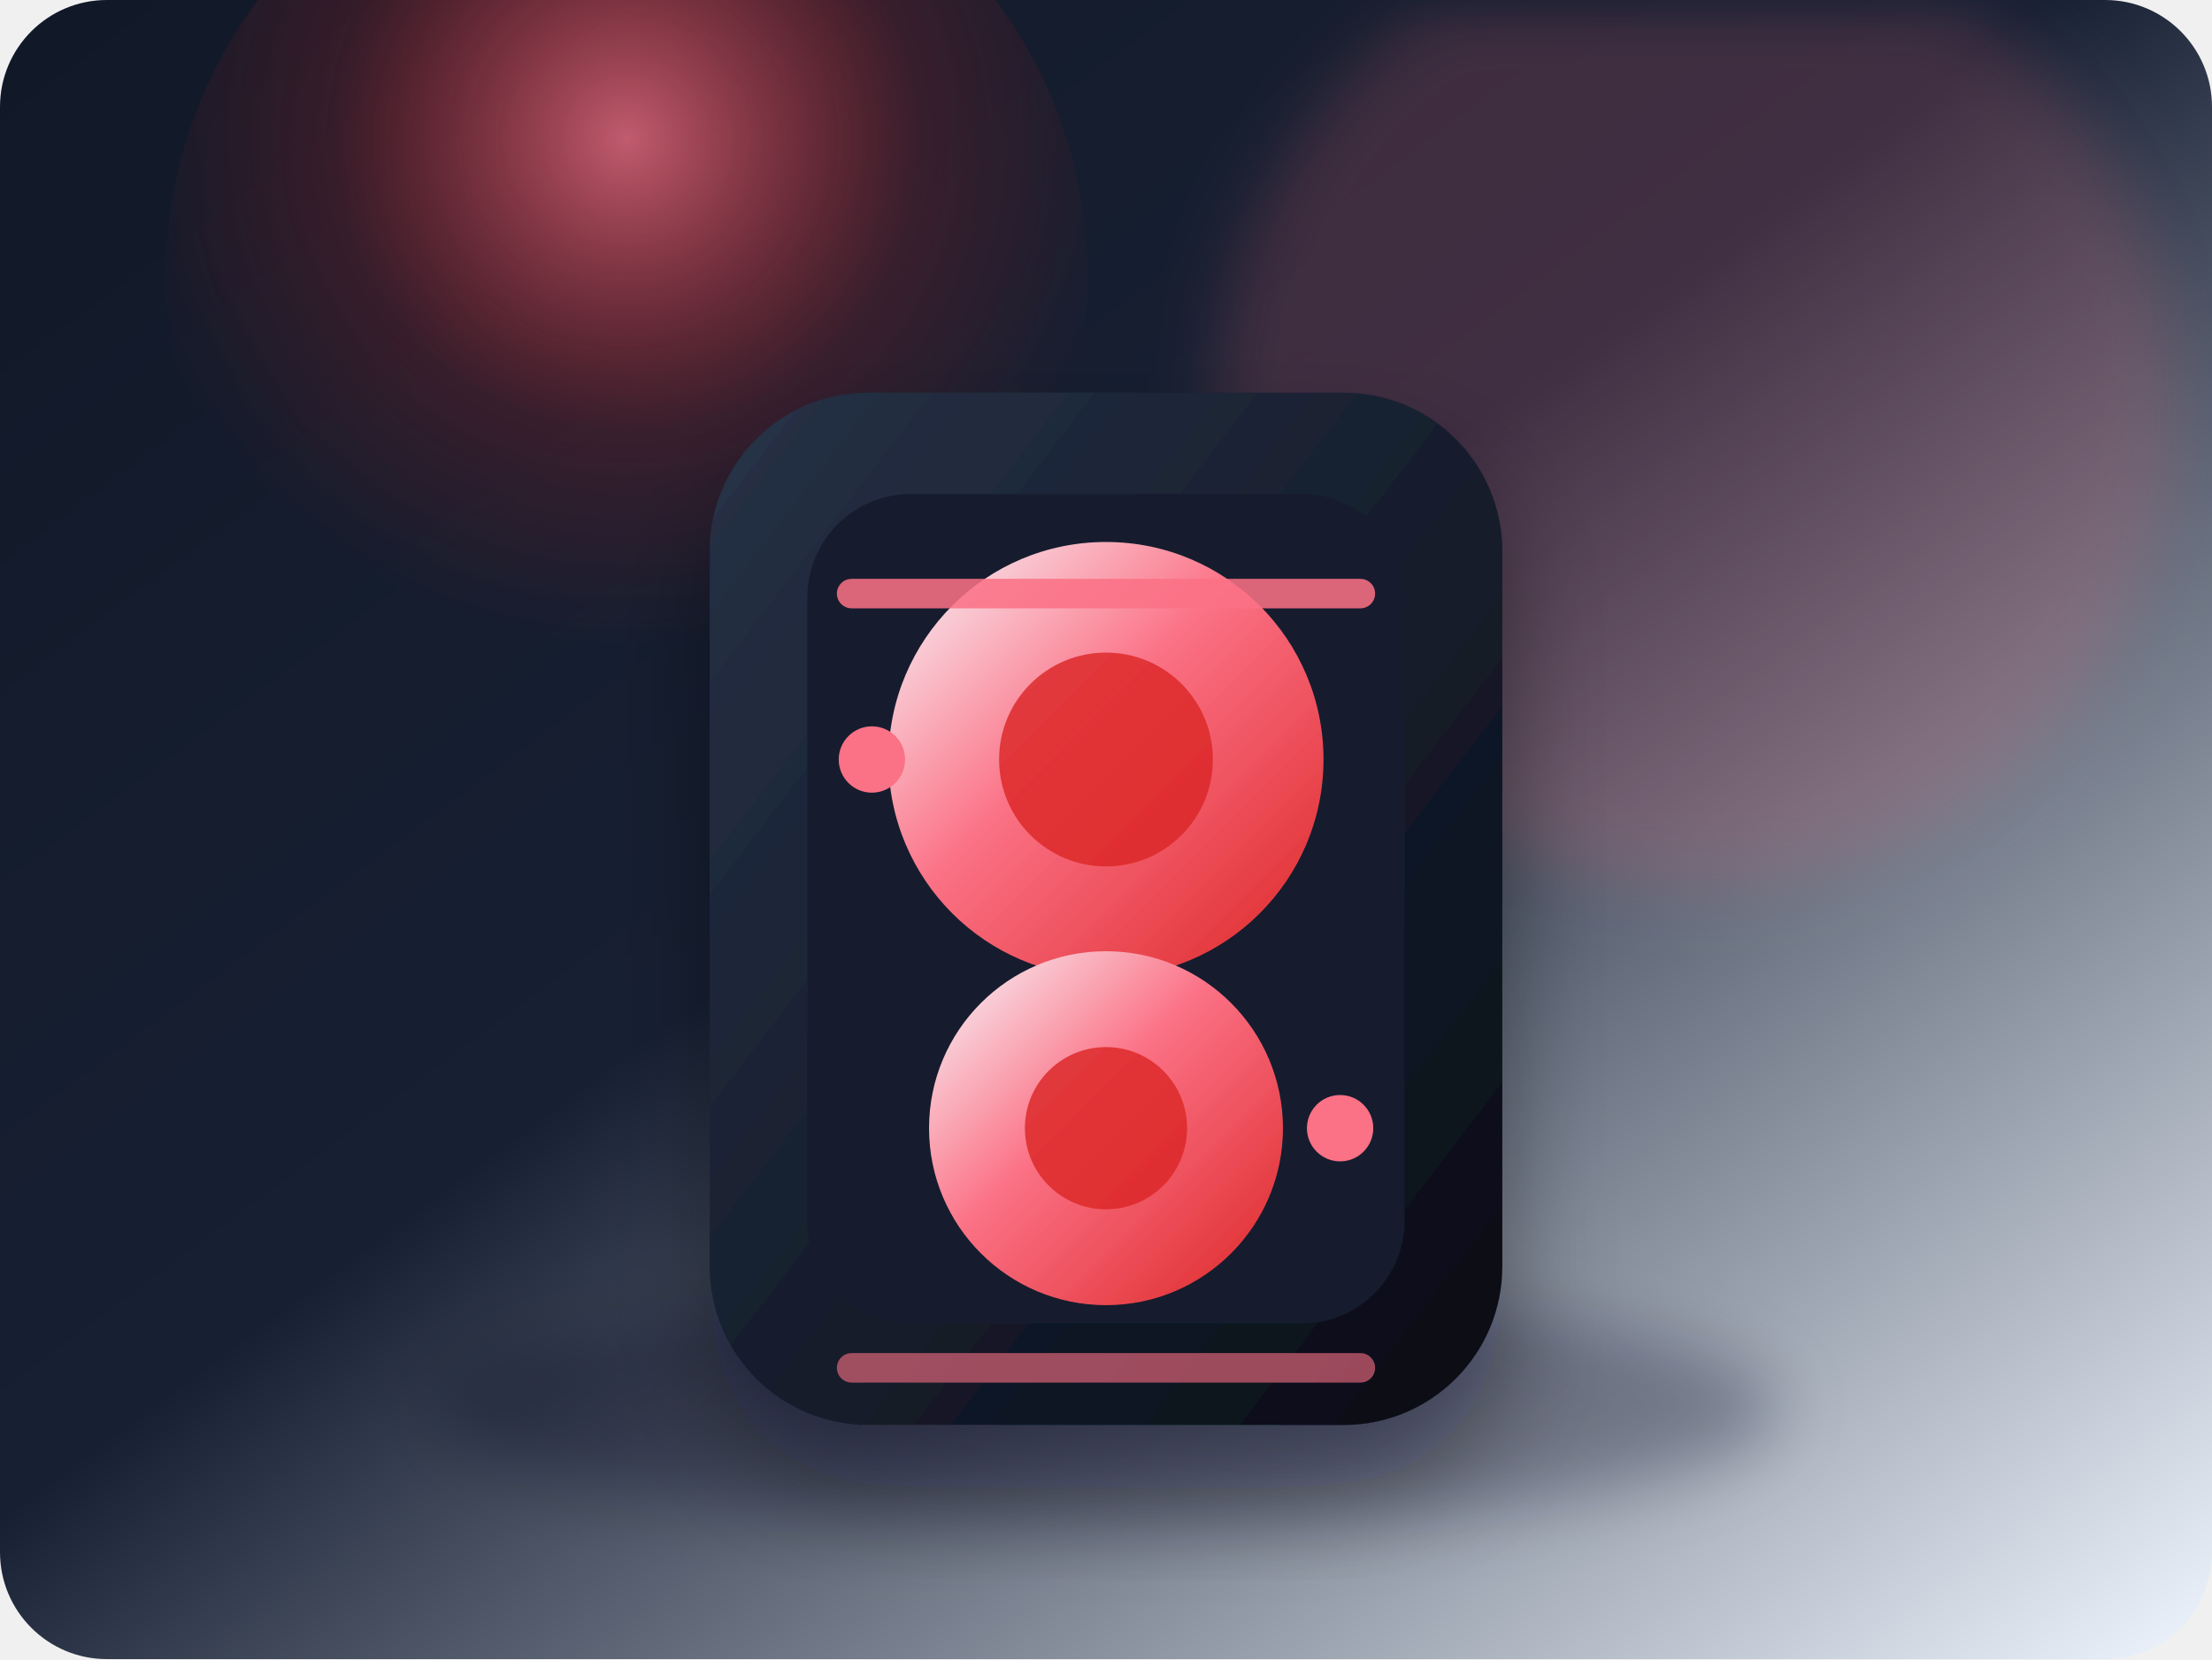
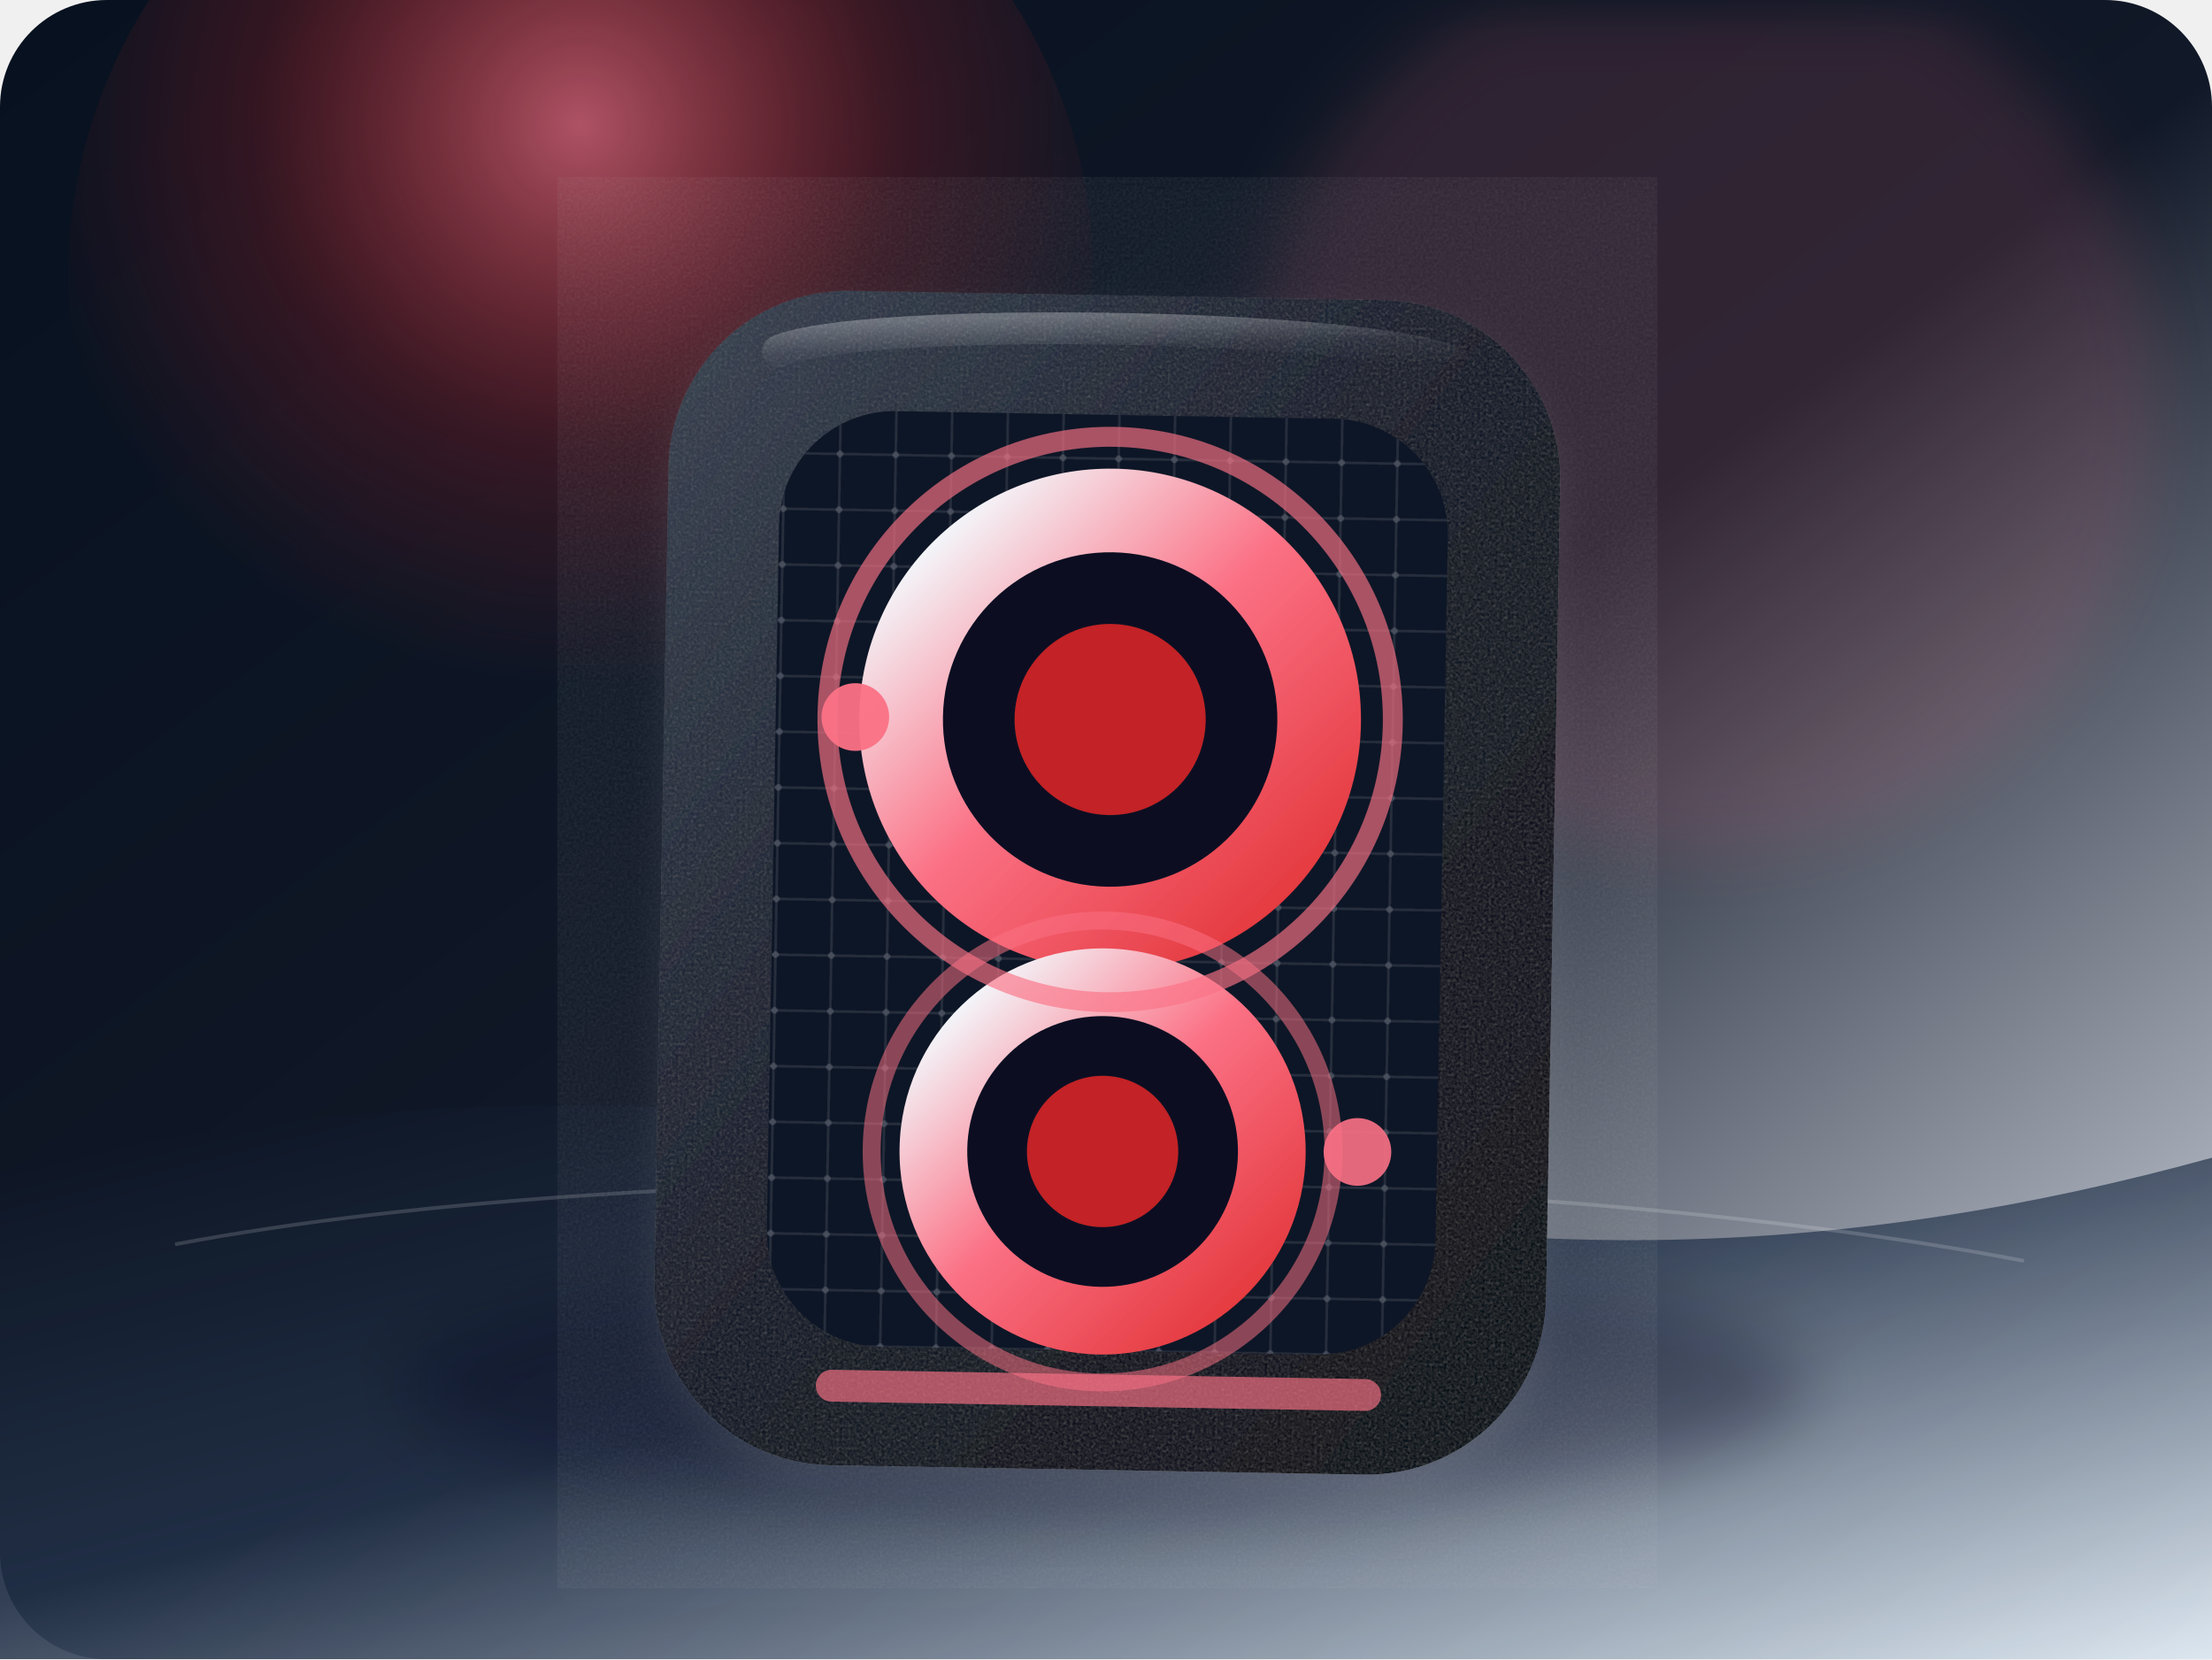
<svg xmlns="http://www.w3.org/2000/svg" width="1200" height="900" viewBox="0 0 1200 900" role="img" aria-labelledby="title desc">
  <defs>
    <linearGradient id="bg" x1="0" x2="1" y1="0" y2="1">
-       <stop offset="0%" stop-color="#111827" />
-       <stop offset="46%" stop-color="#172033" />
-       <stop offset="100%" stop-color="#eff6ff" />
+       <stop offset="0%" stop-color="#07111f" />
+       <stop offset="52%" stop-color="#111827" />
+       <stop offset="100%" stop-color="#e8eef7" />
+     </linearGradient>
+     <linearGradient id="floor" x1="0" x2="1" y1="0" y2="1">
+       <stop offset="0%" stop-color="#0b1220" />
+       <stop offset="45%" stop-color="#223047" />
+       <stop offset="100%" stop-color="#dbe6f0" />
    </linearGradient>
    <radialGradient id="halo" cx="50%" cy="35%" r="55%">
-       <stop offset="0%" stop-color="#fb7185" stop-opacity="0.75" />
-       <stop offset="58%" stop-color="#dc2626" stop-opacity="0.18" />
+       <stop offset="0%" stop-color="#fb7185" stop-opacity="0.68" />
+       <stop offset="58%" stop-color="#dc2626" stop-opacity="0.2" />
      <stop offset="100%" stop-color="#dc2626" stop-opacity="0" />
    </radialGradient>
    <linearGradient id="body" x1="0" x2="1" y1="0" y2="1">
-       <stop offset="0%" stop-color="#f8fbff" />
-       <stop offset="44%" stop-color="#fb7185" />
+       <stop offset="0%" stop-color="#ffffff" />
+       <stop offset="14%" stop-color="#f3f7fb" />
+       <stop offset="48%" stop-color="#fb7185" />
      <stop offset="100%" stop-color="#dc2626" />
    </linearGradient>
    <linearGradient id="darkBody" x1="0" x2="1" y1="0" y2="1">
-       <stop offset="0%" stop-color="#273247" />
-       <stop offset="100%" stop-color="#060b14" />
+       <stop offset="0%" stop-color="#3a465a" />
+       <stop offset="42%" stop-color="#141d2d" />
+       <stop offset="100%" stop-color="#04070d" />
+     </linearGradient>
+     <linearGradient id="rubber" x1="0" x2="1" y1="0" y2="1">
+       <stop offset="0%" stop-color="#374151" />
+       <stop offset="48%" stop-color="#111827" />
+       <stop offset="100%" stop-color="#030712" />
+     </linearGradient>
+     <linearGradient id="cushion" x1="0" x2="1" y1="0" y2="1">
+       <stop offset="0%" stop-color="#64748b" />
+       <stop offset="40%" stop-color="#1f2937" />
+       <stop offset="100%" stop-color="#020617" />
+     </linearGradient>
+     <linearGradient id="metal" x1="0" x2="1" y1="0" y2="1">
+       <stop offset="0%" stop-color="#f8fafc" />
+       <stop offset="36%" stop-color="#b6c2d1" />
+       <stop offset="66%" stop-color="#5b6b80" />
+       <stop offset="100%" stop-color="#111827" />
+     </linearGradient>
+     <linearGradient id="glass" x1="0" x2="1" y1="0" y2="1">
+       <stop offset="0%" stop-color="#ffffff" stop-opacity="0.88" />
+       <stop offset="55%" stop-color="#ffffff" stop-opacity="0.18" />
+       <stop offset="100%" stop-color="#ffffff" stop-opacity="0" />
    </linearGradient>
    <filter id="shadow" x="-30%" y="-30%" width="160%" height="170%">
-       <feDropShadow dx="0" dy="34" stdDeviation="28" flood-color="#020617" flood-opacity="0.38" />
+       <feDropShadow dx="0" dy="32" stdDeviation="24" flood-color="#020617" flood-opacity="0.45" />
+       <feDropShadow dx="0" dy="8" stdDeviation="8" flood-color="#ffffff" flood-opacity="0.08" />
    </filter>
    <filter id="soft" x="-20%" y="-20%" width="140%" height="140%">
      <feGaussianBlur stdDeviation="18" />
    </filter>
+     <filter id="texture" x="-8%" y="-8%" width="116%" height="116%">
+       <feTurbulence type="fractalNoise" baseFrequency="0.7" numOctaves="2" seed="3203" result="noise" />
+       <feColorMatrix in="noise" type="saturate" values="0" />
+       <feComponentTransfer>
+         <feFuncA type="table" tableValues="0 0.12" />
+       </feComponentTransfer>
+       <feBlend in="SourceGraphic" mode="soft-light" />
+     </filter>
+     <pattern id="fineMesh" width="28" height="28" patternUnits="userSpaceOnUse">
+       <path d="M0 14H28M14 0V28" stroke="#e2e8f0" stroke-width="1.2" opacity="0.12" />
+       <circle cx="14" cy="14" r="1.7" fill="#e2e8f0" opacity="0.2" />
+     </pattern>
  </defs>
  <rect width="1200" height="900" rx="58" fill="url(#bg)" />
-   <circle cx="340" cy="150" r="250" fill="url(#halo)" />
-   <circle cx="920" cy="220" r="260" fill="#fb7185" opacity="0.18" filter="url(#soft)" />
-   <ellipse cx="600" cy="764" rx="365" ry="66" fill="#020617" opacity="0.28" filter="url(#soft)" />
-   <g filter="url(#shadow)" transform="translate(0 8)">
-     <rect x="385" y="205" width="430" height="560" rx="86" fill="url(#darkBody)" />
-     <rect x="438" y="260" width="324" height="450" rx="56" fill="#121c2d" />
-     <circle cx="600" cy="404" r="118" fill="url(#body)" />
-     <circle cx="600" cy="404" r="58" fill="#dc2626" opacity="0.82" />
-     <circle cx="600" cy="604" r="96" fill="url(#body)" />
-     <circle cx="600" cy="604" r="44" fill="#dc2626" opacity="0.82" />
-     <path d="M462 314 H738" stroke="#fb7185" stroke-width="16" stroke-linecap="round" opacity="0.86" />
-     <path d="M462 734 H738" stroke="#fb7185" stroke-width="16" stroke-linecap="round" opacity="0.6" />
-     <circle cx="473" cy="404" r="18" fill="#fb7185" />
-     <circle cx="727" cy="604" r="18" fill="#fb7185" />
+   <circle cx="315" cy="150" r="278" fill="url(#halo)" />
+   <circle cx="925" cy="218" r="246" fill="#fb7185" opacity="0.14" filter="url(#soft)" />
+   <path d="M0 635 C210 590 392 585 596 636 C815 690 1004 682 1200 628 V900 H0 Z" fill="url(#floor)" opacity="0.92" />
+   <path d="M95 675 C358 625 828 632 1098 684" fill="none" stroke="#ffffff" stroke-width="2" opacity="0.16" />
+   <ellipse cx="600" cy="752" rx="380" ry="70" fill="#020617" opacity="0.32" filter="url(#soft)" />
+   <g transform="translate(600 535) scale(1.08) translate(-600 -535)">
+     <g filter="url(#shadow)" transform="rotate(1 600 520) translate(0 4)">
+       <rect x="376" y="184" width="448" height="590" rx="90" fill="url(#rubber)" filter="url(#texture)" />
+       <rect x="432" y="244" width="336" height="470" rx="58" fill="#101827" />
+       <rect x="432" y="244" width="336" height="470" rx="58" fill="url(#fineMesh)" opacity="0.9" />
+       <circle cx="600" cy="397" r="126" fill="url(#body)" />
+       <circle cx="600" cy="397" r="84" fill="#0b1120" />
+       <circle cx="600" cy="397" r="48" fill="#dc2626" opacity="0.88" />
+       <circle cx="600" cy="614" r="102" fill="url(#body)" />
+       <circle cx="600" cy="614" r="68" fill="#0b1120" />
+       <circle cx="600" cy="614" r="38" fill="#dc2626" opacity="0.88" />
+       <circle cx="600" cy="397" r="142" fill="none" stroke="#fb7185" stroke-width="10" opacity="0.65" />
+       <circle cx="600" cy="614" r="116" fill="none" stroke="#fb7185" stroke-width="9" opacity="0.52" />
+       <path d="M462 304 H738" stroke="url(#metal)" stroke-width="18" stroke-linecap="round" />
+       <path d="M466 734 H734" stroke="#fb7185" stroke-width="16" stroke-linecap="round" opacity="0.65" />
+       <circle cx="472" cy="398" r="17" fill="#fb7185" opacity="0.95" />
+       <circle cx="728" cy="612" r="17" fill="#fb7185" opacity="0.9" />
+       <path d="M430 215 C470 196 730 196 770 215" fill="none" stroke="url(#glass)" stroke-width="16" stroke-linecap="round" opacity="0.32" />
+     </g>
  </g>
</svg>
